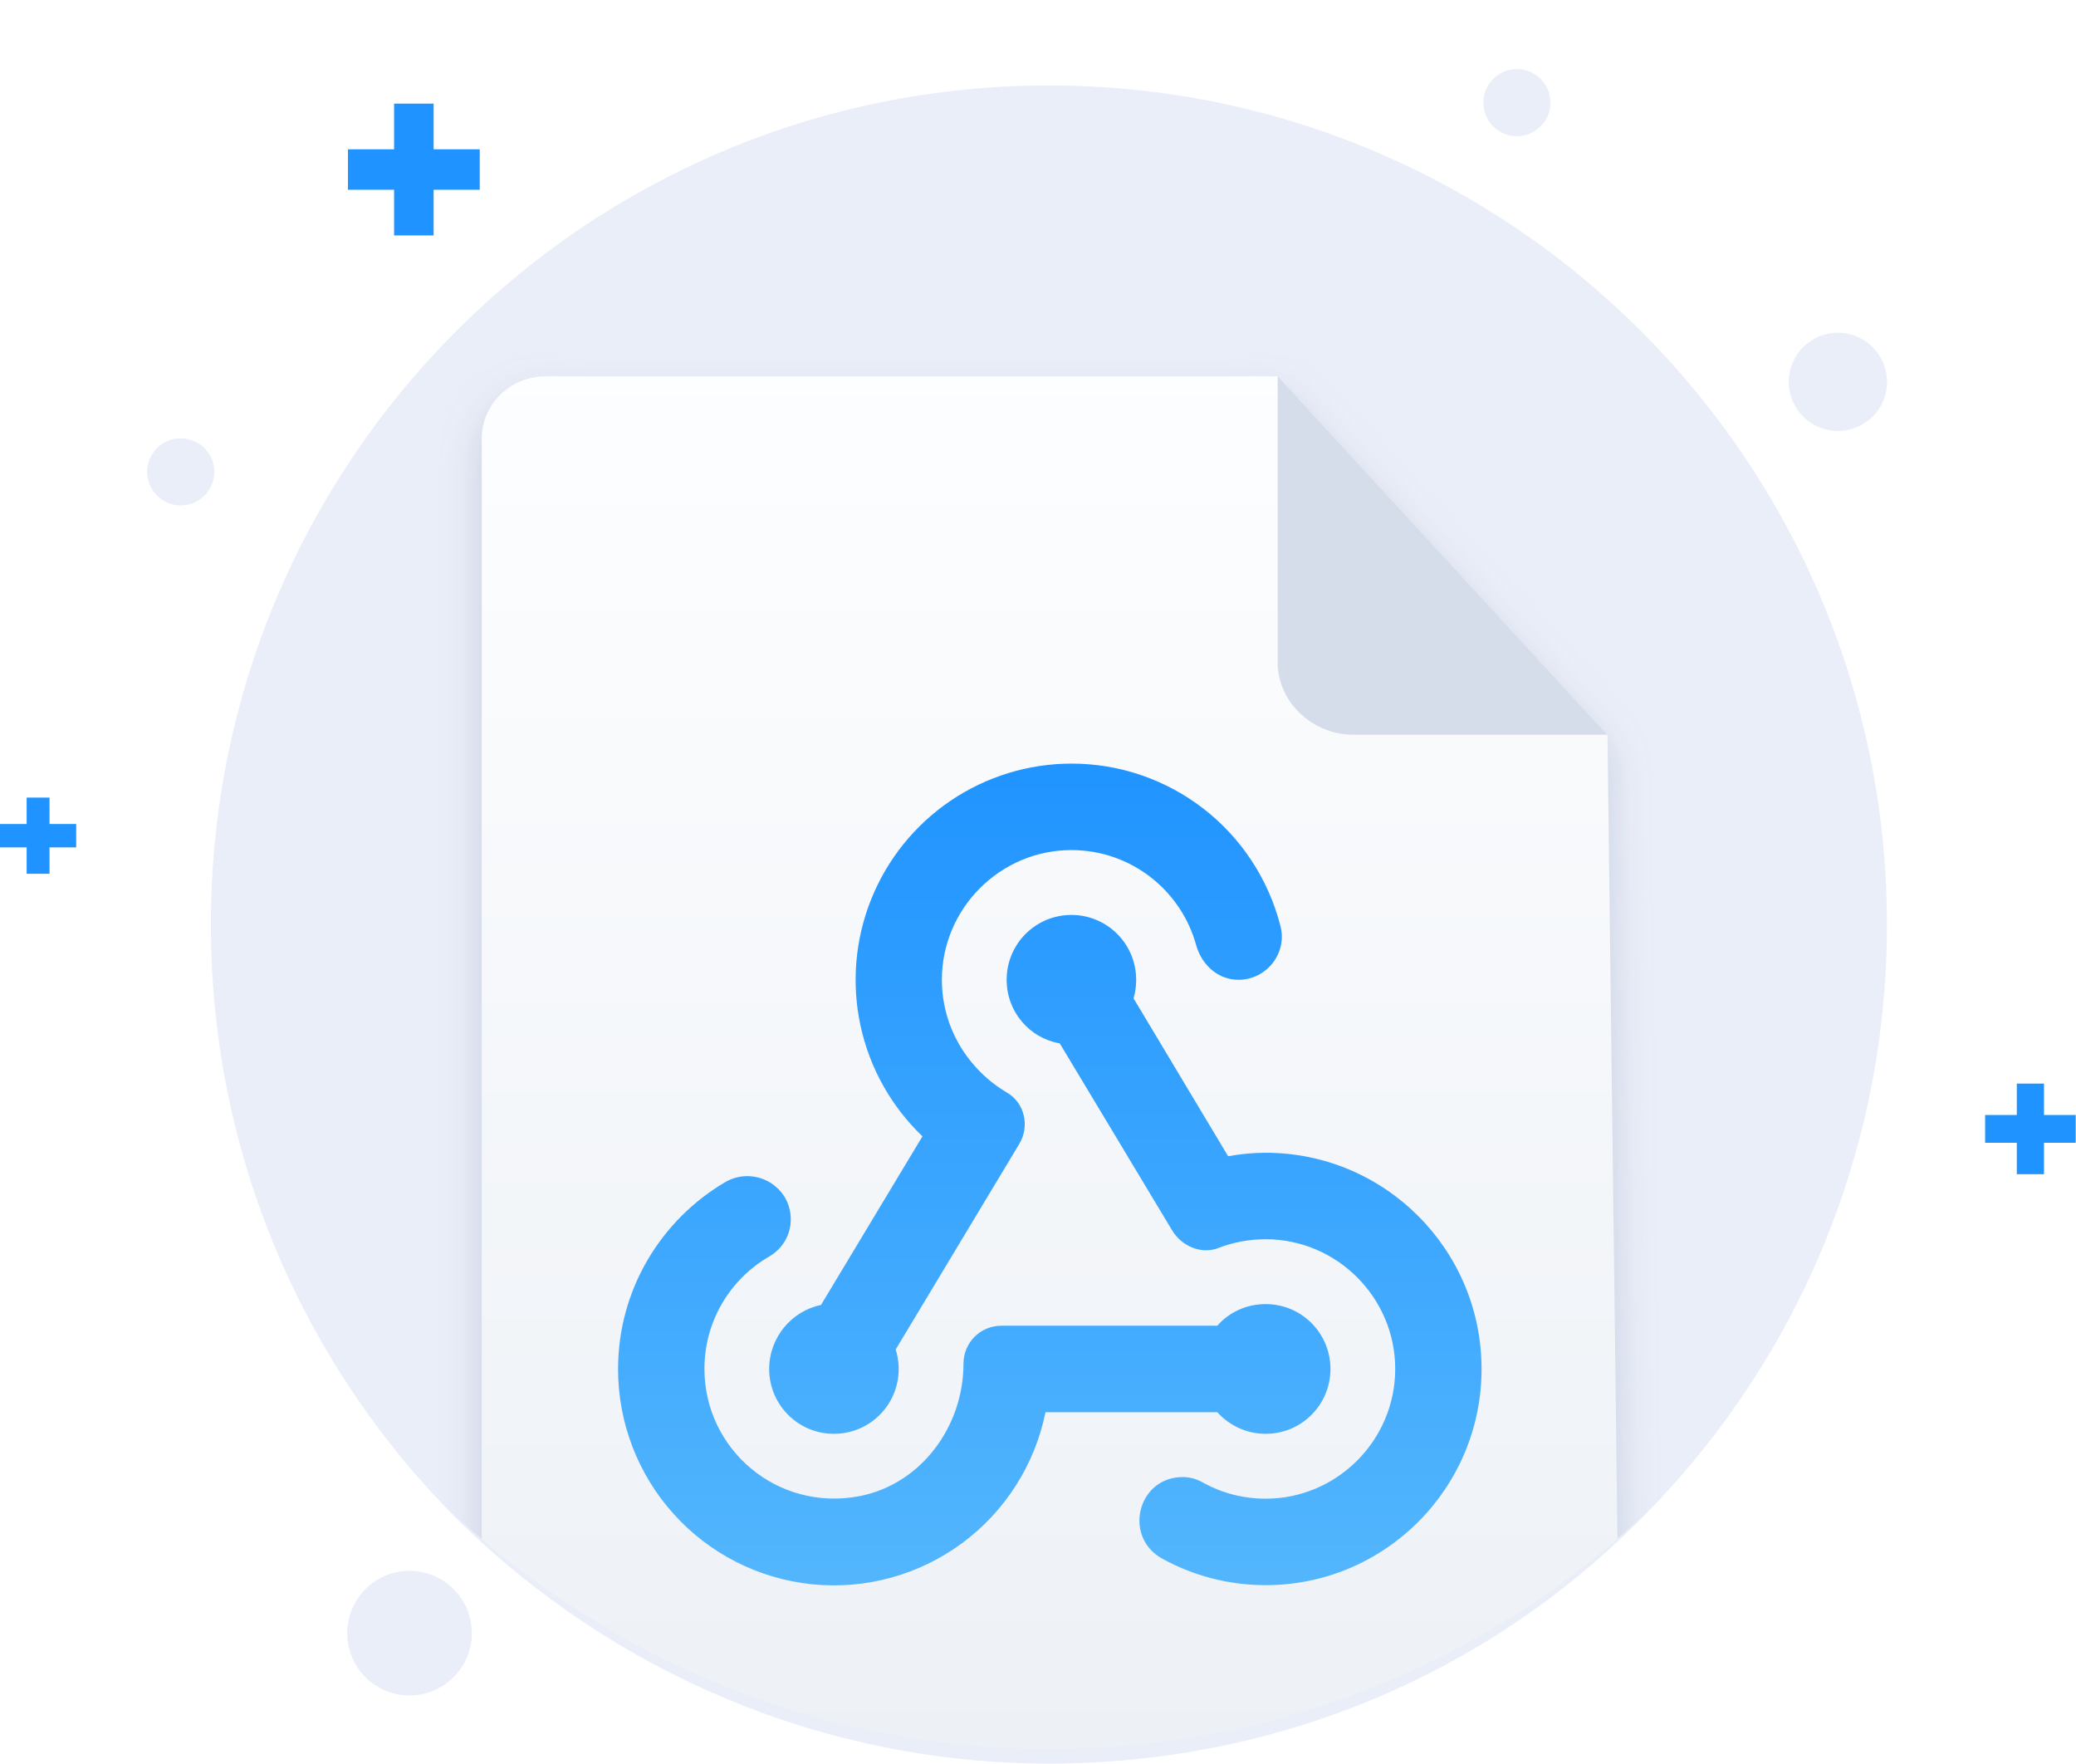
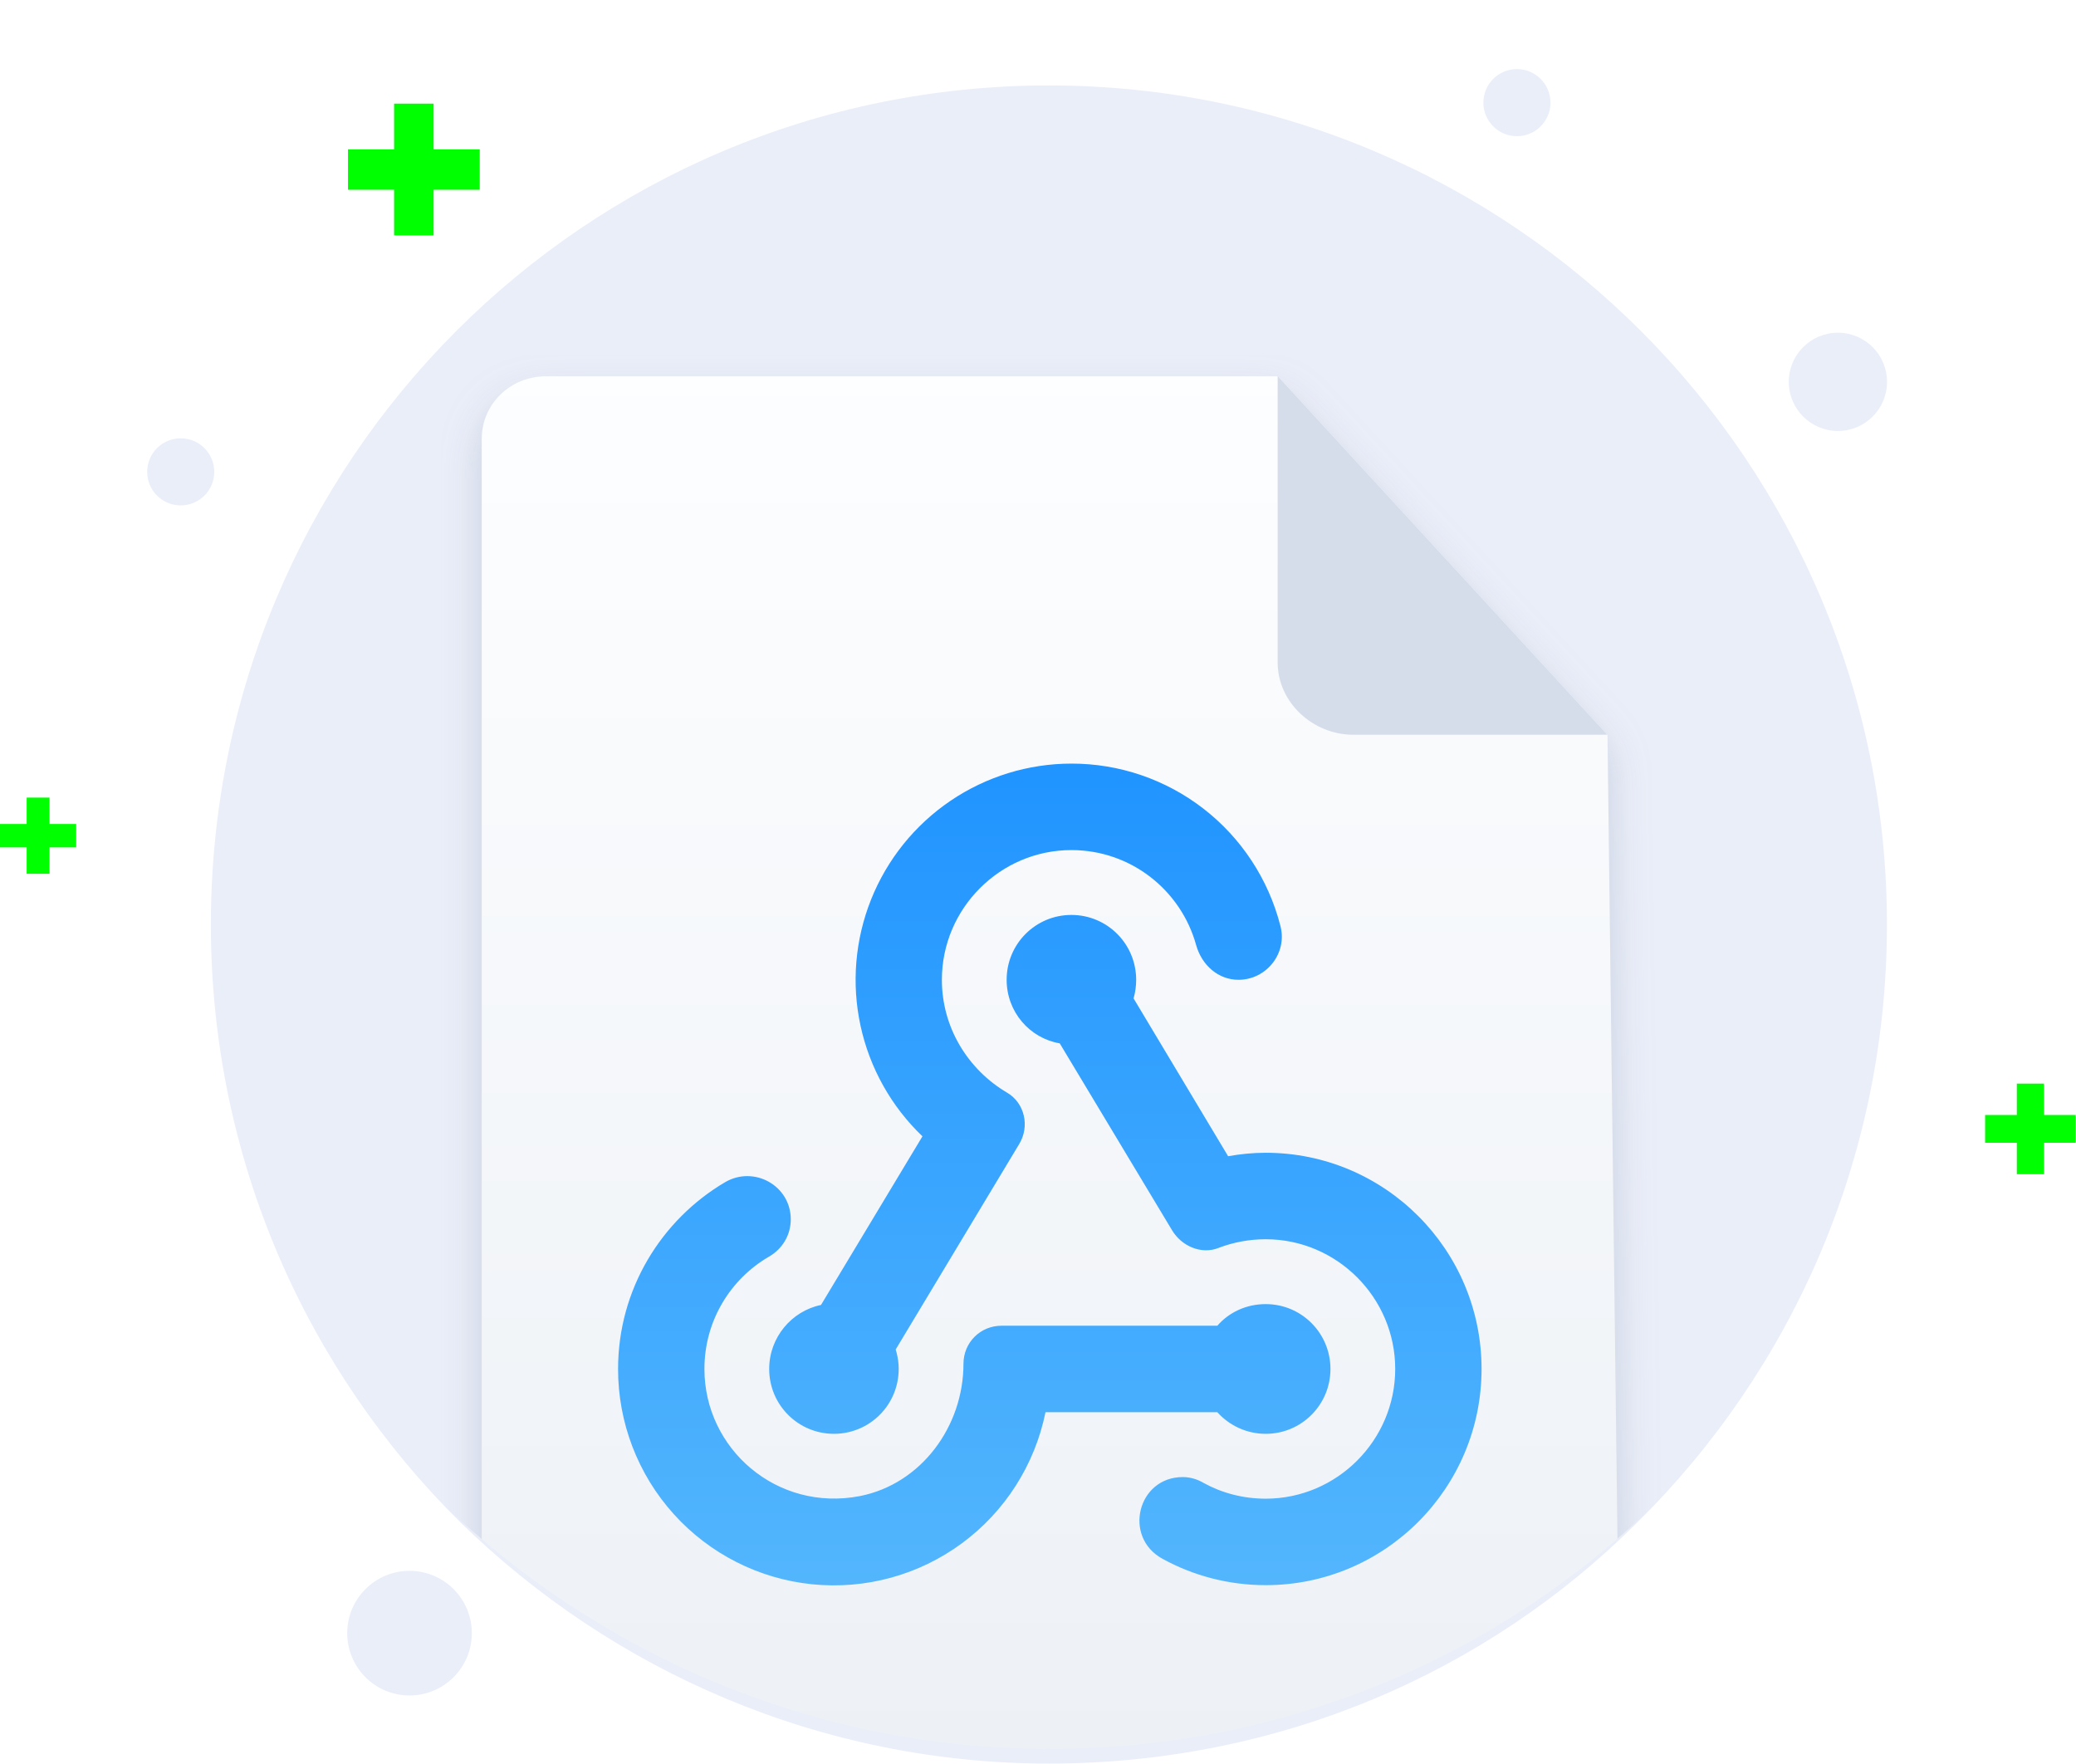
<svg xmlns="http://www.w3.org/2000/svg" width="1142" height="970" viewBox="0 0 1142 970" fill="none">
-   <path d="M1141.84 613.27H1124.39V596H1109.44V613.27H1092V628.566H1109.44V645.836H1124.39V628.566H1141.84V613.27Z" fill="#1F93FF" />
-   <path d="M263.905 82.12H238.534V57H216.787V82.12H191.416V104.369H216.787V129.489H238.534V104.369H263.905V82.12Z" fill="#1F93FF" />
-   <path d="M41.908 453.222H27.24V438.7H14.668V453.222H0V466.085H14.668V480.607H27.24V466.085H41.908V453.222Z" fill="#1F93FF" />
+   <path d="M1141.84 613.27H1124.39V596H1109.44V613.27H1092V628.566H1109.44V645.836H1124.39V628.566H1141.84V613.27Z" fill="#00ff00" />
+   <path d="M263.905 82.12H238.534V57H216.787V82.12H191.416V104.369H216.787V129.489H238.534V104.369H263.905V82.12Z" fill="#00ff00" />
+   <path d="M41.908 453.222H27.24V438.7H14.668V453.222H0V466.085H14.668V480.607H27.24V466.085H41.908V453.222Z" fill="#00ff00" />
  <path d="M1011.02 237.048C1025.95 237.048 1038.05 224.949 1038.05 210.024C1038.05 195.099 1025.95 183 1011.02 183C996.099 183 984 195.099 984 210.024C984 224.949 996.099 237.048 1011.02 237.048Z" fill="#EAEEF9" />
  <path d="M834.455 74.911C844.648 74.911 852.911 66.648 852.911 56.455C852.911 46.263 844.648 38 834.455 38C824.263 38 816 46.263 816 56.455C816 66.648 824.263 74.911 834.455 74.911Z" fill="#EAEEF9" />
  <path d="M99.412 277.995C109.605 277.995 117.868 269.732 117.868 259.54C117.868 249.347 109.605 241.084 99.412 241.084C89.22 241.084 80.957 249.347 80.957 259.54C80.957 269.732 89.22 277.995 99.412 277.995Z" fill="#EAEEF9" />
  <path d="M225.274 932.548C244.203 932.548 259.548 917.203 259.548 898.274C259.548 879.345 244.203 864 225.274 864C206.345 864 191 879.345 191 898.274C191 917.203 206.345 932.548 225.274 932.548Z" fill="#EAEEF9" />
  <path d="M1038 508.5C1038 637.502 985.262 753.785 900.7 837.364C817.957 920.035 703.389 970 577 970C451.521 970 336.953 919.126 253.3 837.364C168.738 753.785 116 637.502 116 508.5C116 253.221 322.404 47 577 47C831.596 47 1038 254.13 1038 508.5Z" fill="#EAEEF9" />
  <mask id="mask0_422_14" style="mask-type:alpha" maskUnits="userSpaceOnUse" x="97" y="0" width="960" height="962">
    <path d="M1057 480.947C1057 615.385 1002.09 736.568 914.041 823.669C827.888 909.823 708.598 961.894 577 961.894C446.349 961.894 327.059 908.876 239.959 823.669C151.911 736.568 97 615.385 97 480.947C97 214.911 311.911 0 577 0C842.089 0 1057 215.858 1057 480.947Z" fill="#EAEEF9" />
  </mask>
  <g mask="url(#mask0_422_14)">
    <g filter="url(#filter0_d_422_14)">
      <path d="M884.279 404.235L891.357 973.972C891.357 993.435 875.432 1008.48 855.969 1008.48H300.387C280.924 1008.48 265 992.551 265 973.972V241.453C265 221.99 280.924 206.951 300.387 206.951H702.919L884.279 404.235Z" fill="url(#paint0_linear_422_14)" />
    </g>
    <path d="M702.837 206.844V364.318C702.837 386.435 722.3 404.129 744.418 404.129H884.198" fill="#D5DDEA" />
    <path d="M340 752.964C340 709.203 363.75 670.912 398.9 650.221C414.813 640.946 435 652.124 435 670.675C435 679.237 430.488 686.847 423.125 691.128C401.75 703.495 387.5 726.565 387.5 752.964C387.5 796.963 427.4 831.687 473 822.887C506.725 816.228 530 784.596 530 750.11C530 738.457 539.263 729.181 550.9 729.181H669.65C676.063 721.808 685.563 717.29 696.25 717.29C715.963 717.29 731.875 733.224 731.875 752.964C731.875 772.704 715.963 788.639 696.25 788.639C685.8 788.639 676.3 784.12 669.65 776.748H575.125C569.265 805.648 552.89 831.336 529.18 848.827C505.47 866.317 476.116 874.361 446.816 871.398C417.516 868.434 390.361 854.674 370.623 832.789C350.884 810.903 339.97 782.454 340 752.964V752.964ZM681.288 538.916C696.725 538.916 708.363 524.17 704.325 509.187C697.782 483.646 682.93 461.014 662.115 444.864C641.3 428.714 615.707 419.966 589.375 420C565.653 420.019 542.479 427.15 522.839 440.474C503.199 453.798 487.993 472.705 479.178 494.759C470.363 516.814 468.344 541.007 473.381 564.221C478.417 587.435 490.279 608.607 507.438 625.011L451.625 717.765C435.475 721.095 423.125 735.603 423.125 752.964C423.125 772.704 439.038 788.639 458.75 788.639C464.345 788.646 469.863 787.331 474.856 784.802C479.848 782.272 484.174 778.599 487.483 774.081C490.792 769.562 492.99 764.326 493.898 758.798C494.807 753.269 494.401 747.604 492.713 742.262L560.638 629.292C566.575 619.541 563.725 606.698 553.988 600.99C532.613 588.385 518.125 565.315 518.125 538.916C518.125 499.674 550.188 467.566 589.375 467.566C622.15 467.566 649.7 489.685 658.013 519.889C661.1 530.83 670.125 538.916 681.288 538.916V538.916ZM696.25 681.615C687.225 681.615 678.438 683.28 670.363 686.372C660.863 690.177 649.938 685.42 644.713 676.62L582.963 573.877C566.338 571.023 553.75 556.515 553.75 538.916C553.75 519.176 569.663 503.241 589.375 503.241C609.088 503.241 625 519.176 625 538.916C625 542.483 624.525 545.813 623.575 549.143L675.588 635.951C682.238 634.762 689.125 634.049 696.25 634.049C761.8 634.049 815 687.323 815 752.964C815 818.606 761.8 871.88 696.25 871.88C675.825 871.88 656.35 866.648 639.488 857.372C617.638 845.481 625.713 812.422 650.65 812.422C654.688 812.422 658.725 813.611 662.288 815.752C672.263 821.222 683.9 824.314 696.25 824.314C735.438 824.314 767.5 792.207 767.5 752.964C767.5 713.722 735.438 681.615 696.25 681.615V681.615Z" fill="url(#paint1_linear_422_14)" />
  </g>
  <defs>
    <filter id="filter0_d_422_14" x="243" y="195.951" width="670.356" height="845.524" filterUnits="userSpaceOnUse" color-interpolation-filters="sRGB">
      <feFlood flood-opacity="0" result="BackgroundImageFix" />
      <feColorMatrix in="SourceAlpha" type="matrix" values="0 0 0 0 0 0 0 0 0 0 0 0 0 0 0 0 0 0 127 0" result="hardAlpha" />
      <feOffset dy="11" />
      <feGaussianBlur stdDeviation="11" />
      <feColorMatrix type="matrix" values="0 0 0 0 0.398 0 0 0 0 0.477 0 0 0 0 0.575 0 0 0 0.27 0" />
      <feBlend mode="normal" in2="BackgroundImageFix" result="effect1_dropShadow_422_14" />
      <feBlend mode="normal" in="SourceGraphic" in2="effect1_dropShadow_422_14" result="shape" />
    </filter>
    <linearGradient id="paint0_linear_422_14" x1="577.974" y1="188.411" x2="577.974" y2="1017.12" gradientUnits="userSpaceOnUse">
      <stop stop-color="#FDFEFF" />
      <stop offset="0.996" stop-color="#ECF0F5" />
    </linearGradient>
    <linearGradient id="paint1_linear_422_14" x1="577.5" y1="420" x2="577.5" y2="872" gradientUnits="userSpaceOnUse">
      <stop stop-color="#2094FF" />
      <stop offset="1" stop-color="#53B6FD" />
    </linearGradient>
  </defs>
</svg>
